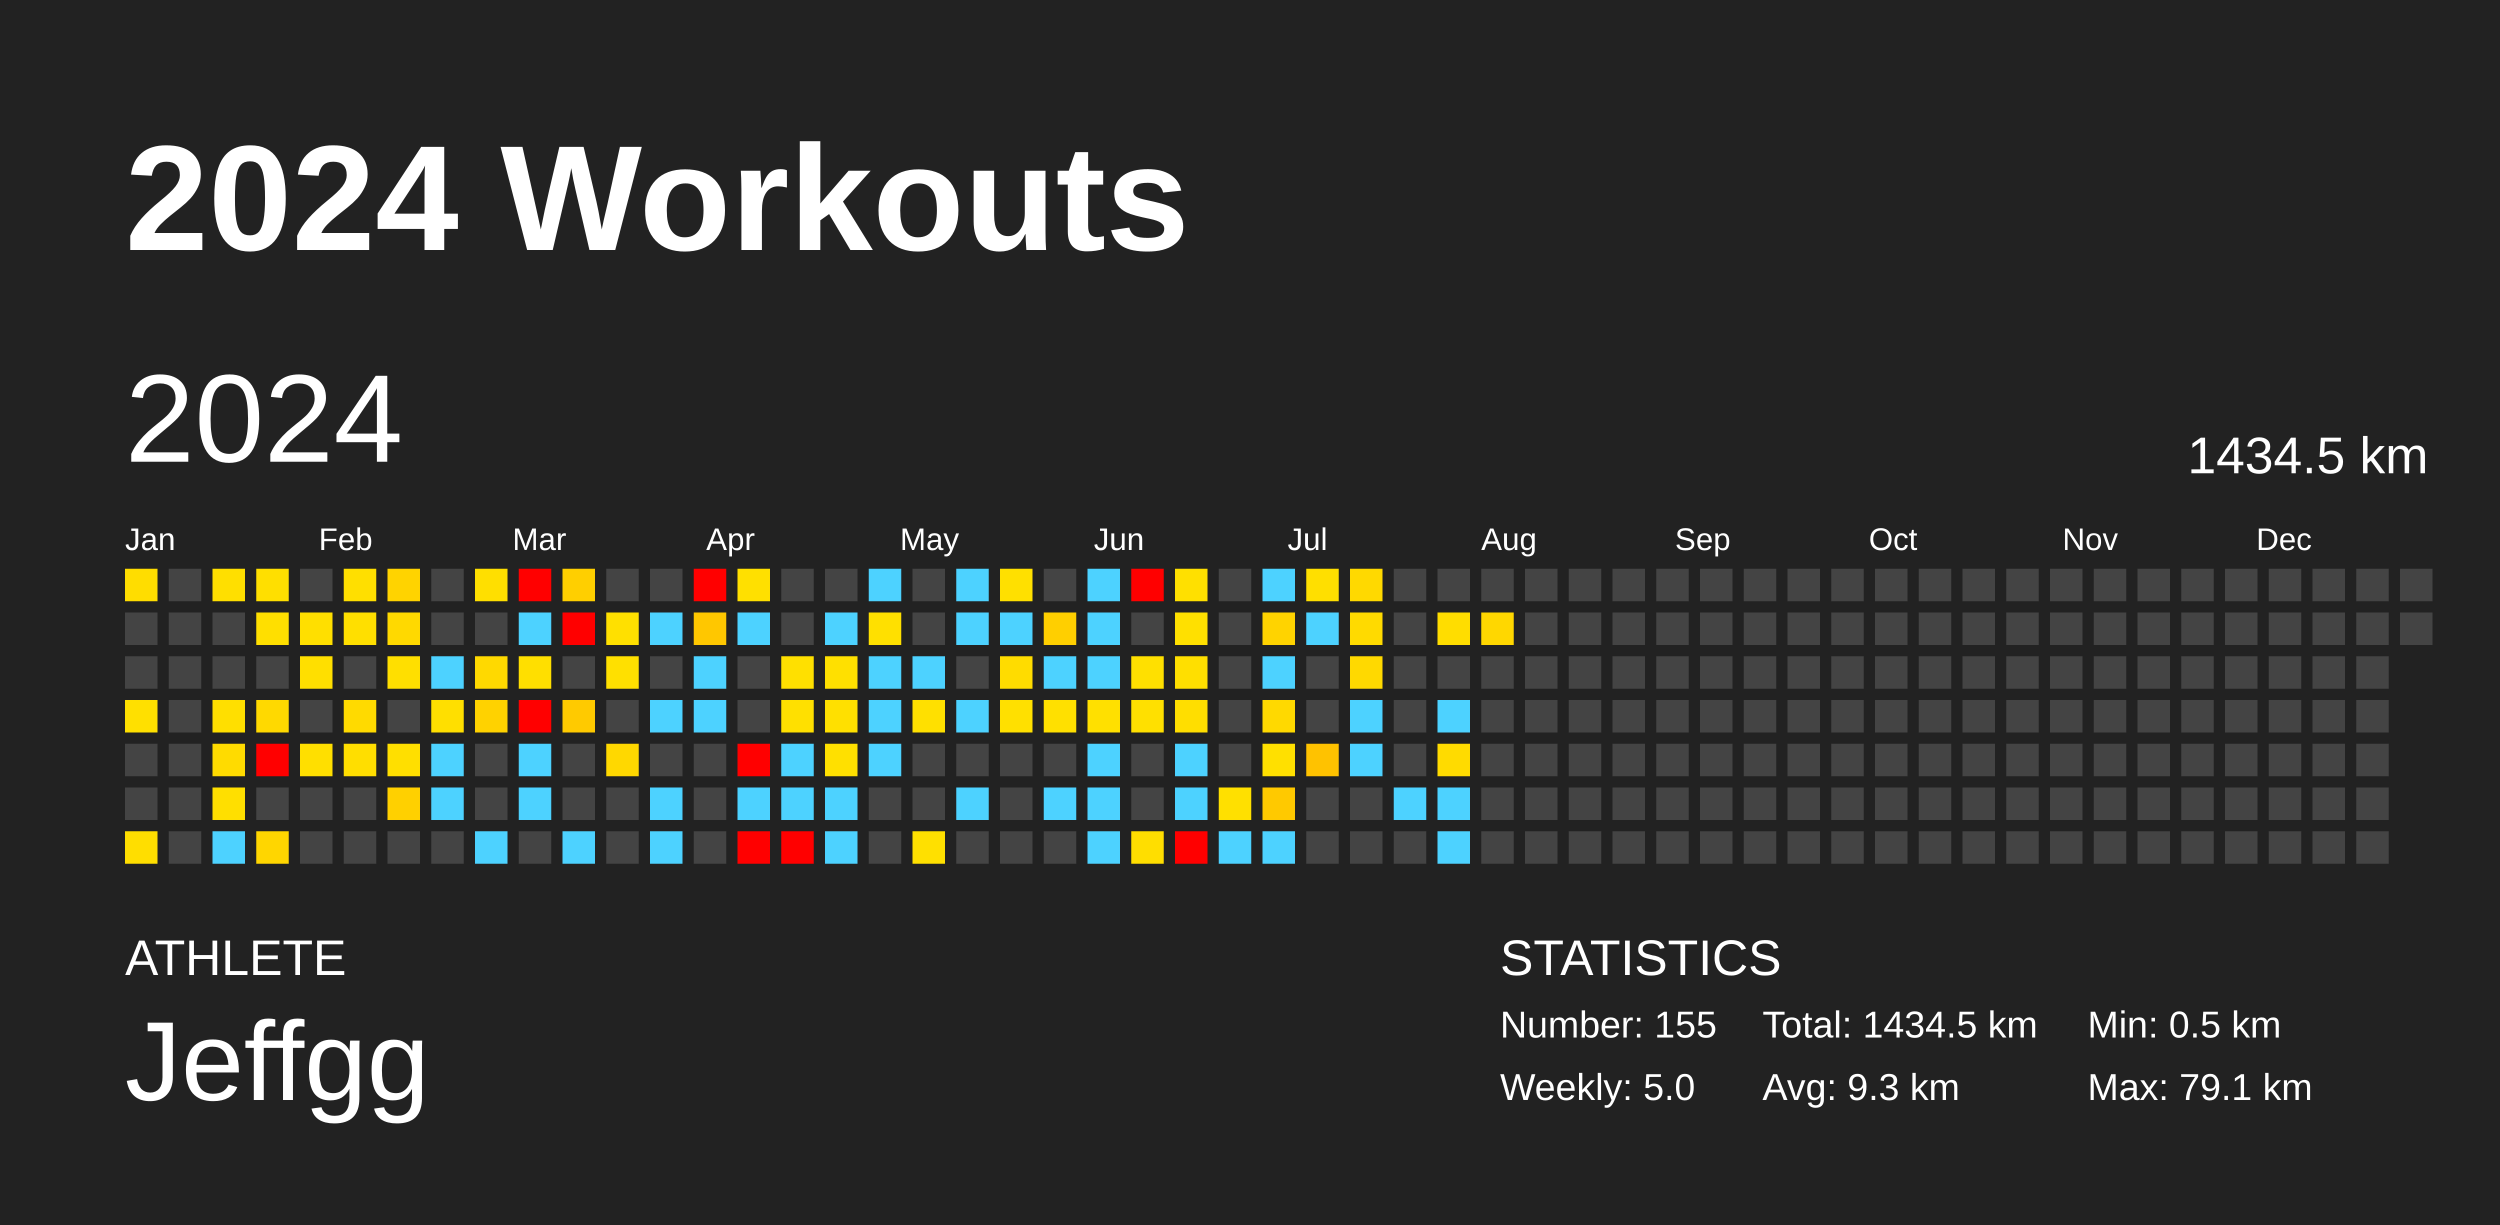
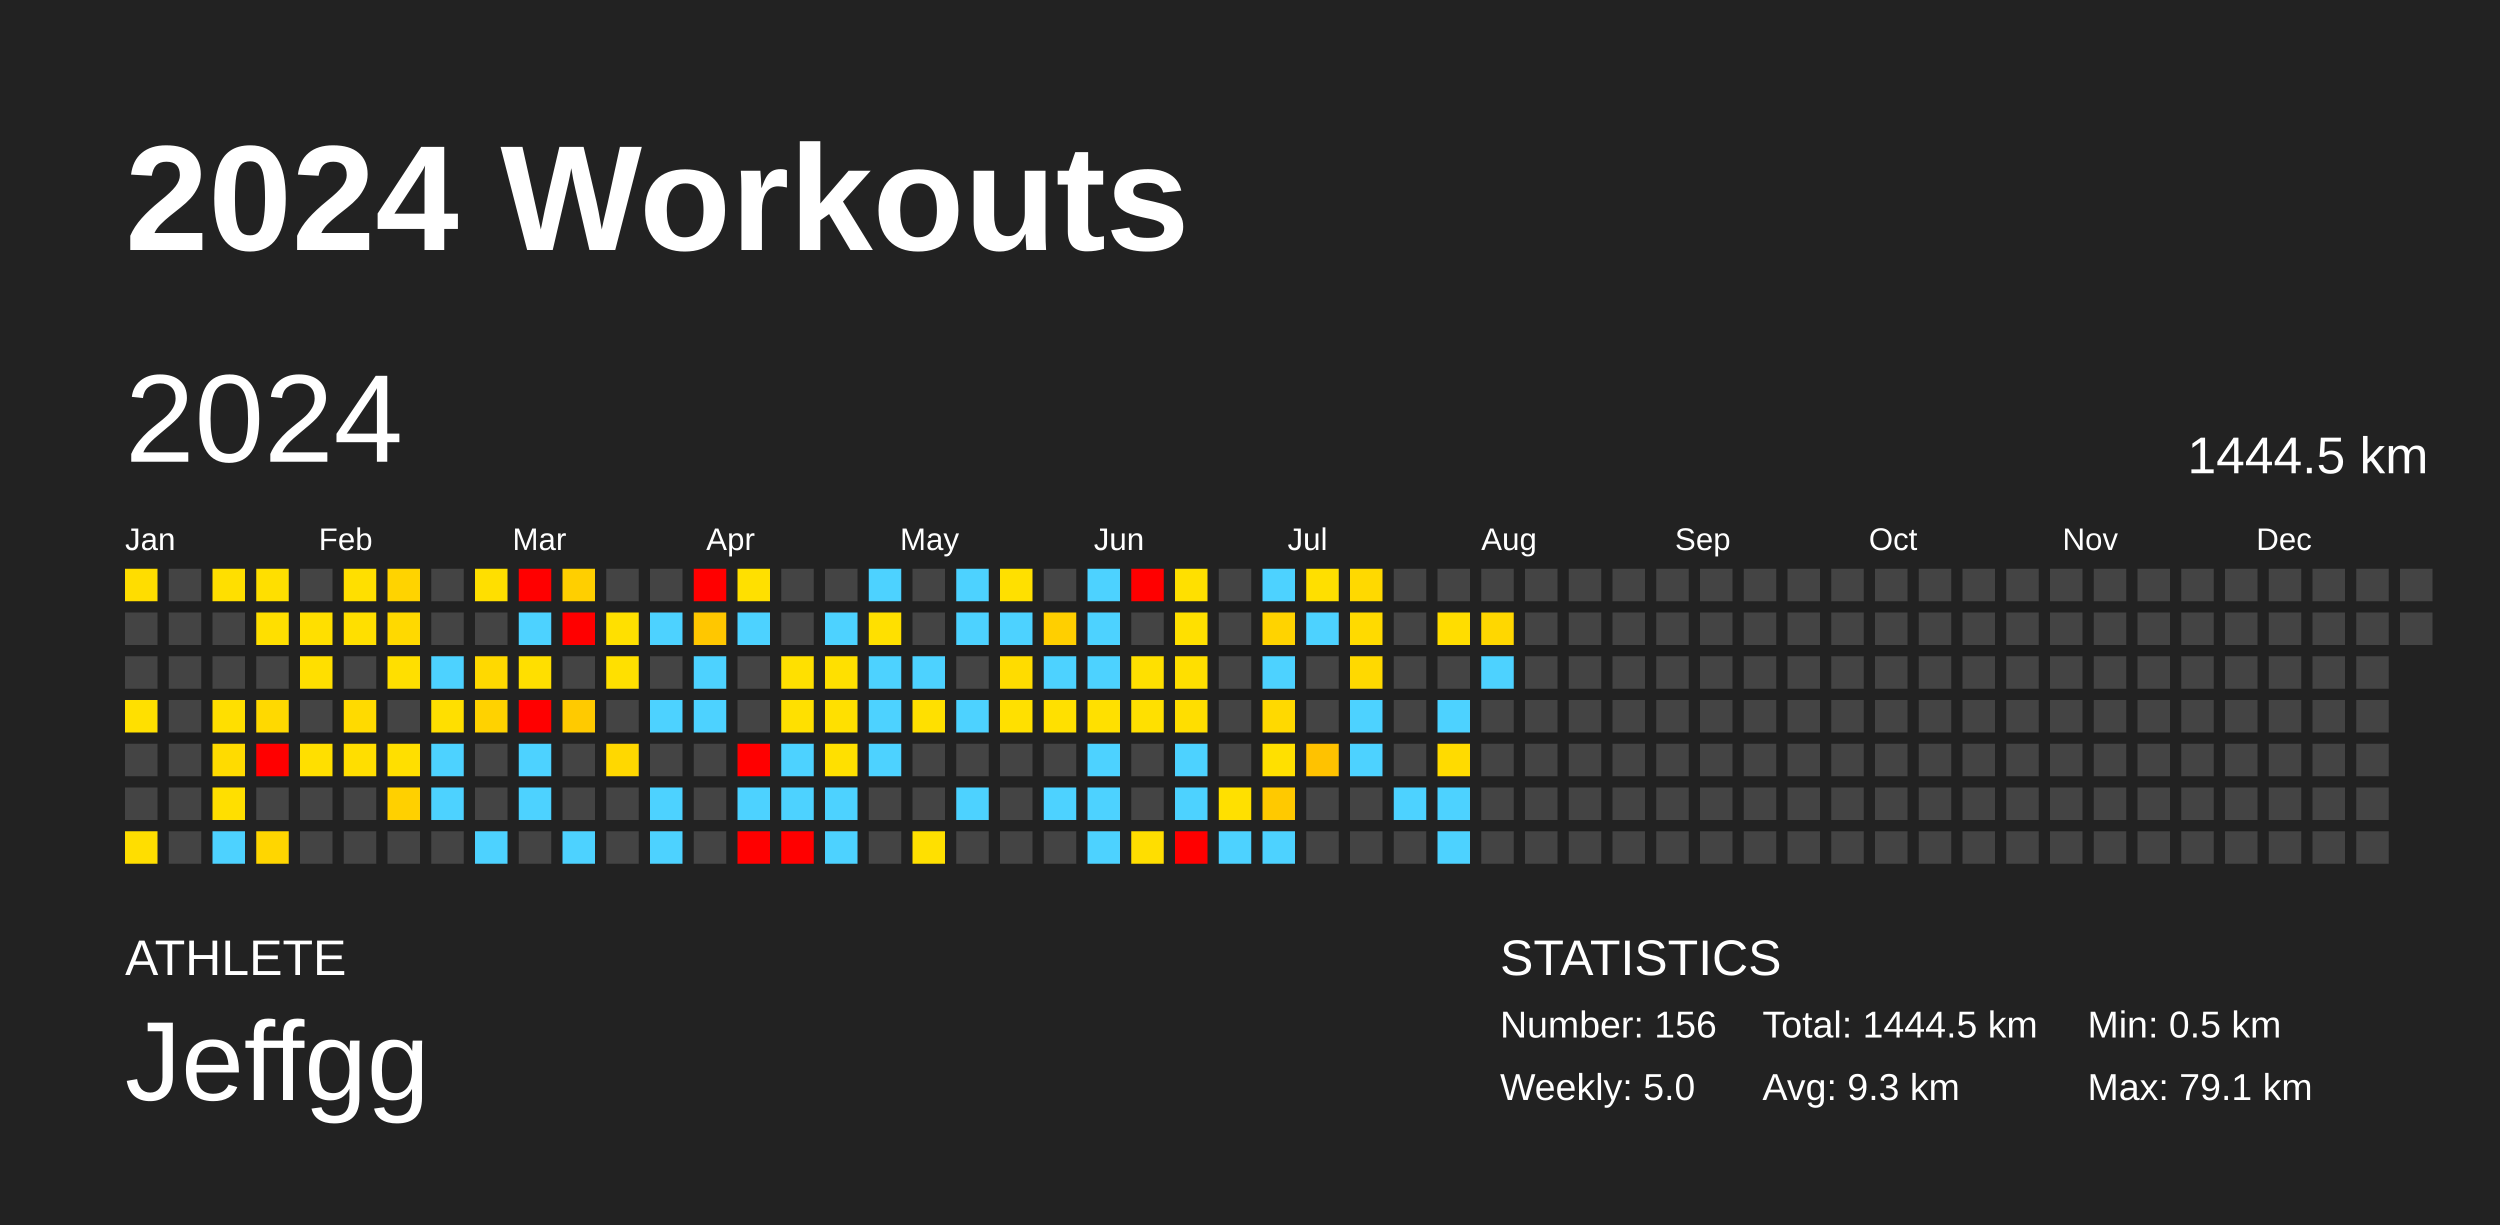
<svg xmlns="http://www.w3.org/2000/svg" baseProfile="full" height="98mm" version="1.1" viewBox="0,0,200,98" width="200mm">
  <defs />
  <rect fill="#222222" height="98" width="200" x="0" y="0" />
  <text fill="#FFFFFF" style="font-size:12px; font-family:Arial; font-weight:bold;" x="10" y="20">2024 Workouts</text>
  <text fill="#FFFFFF" style="font-size:4px; font-family:Arial" x="10" y="78">ATHLETE</text>
  <text fill="#FFFFFF" style="font-size:9px; font-family:Arial" x="10" y="88">Jeffgg</text>
  <text fill="#FFFFFF" style="font-size:4px; font-family:Arial" x="120" y="78">STATISTICS</text>
-   <text fill="#FFFFFF" style="font-size:3px; font-family:Arial" x="120" y="83">Number: 155</text>
+   <text fill="#FFFFFF" style="font-size:3px; font-family:Arial" x="120" y="83">Number: 156</text>
  <text fill="#FFFFFF" style="font-size:3px; font-family:Arial" x="120" y="88">Weekly: 5.0</text>
-   <text fill="#FFFFFF" style="font-size:3px; font-family:Arial" x="141" y="83">Total: 1434.5 km</text>
+   <text fill="#FFFFFF" style="font-size:3px; font-family:Arial" x="141" y="83">Total: 1444.5 km</text>
  <text fill="#FFFFFF" style="font-size:3px; font-family:Arial" x="141" y="88">Avg: 9.3 km</text>
  <text fill="#FFFFFF" style="font-size:3px; font-family:Arial" x="167" y="83">Min: 0.5 km</text>
  <text fill="#FFFFFF" style="font-size:3px; font-family:Arial" x="167" y="88">Max: 79.1 km</text>
  <text dominant-baseline="hanging" fill="#FFFFFF" style="font-size:10.0px; font-family:Arial;" x="10" y="30">2024</text>
-   <text dominant-baseline="hanging" fill="#FFFFFF" style="font-size:4.125px; font-family:Arial;" x="175" y="35">1434.5 km</text>
+   <text dominant-baseline="hanging" fill="#FFFFFF" style="font-size:4.125px; font-family:Arial;" x="175" y="35">1444.5 km</text>
  <text fill="#FFFFFF" style="font-size:2.5px; font-family:Arial" x="10.0" y="44">Jan</text>
  <text fill="#FFFFFF" style="font-size:2.5px; font-family:Arial" x="25.5" y="44">Feb</text>
  <text fill="#FFFFFF" style="font-size:2.5px; font-family:Arial" x="41.0" y="44">Mar</text>
  <text fill="#FFFFFF" style="font-size:2.5px; font-family:Arial" x="56.5" y="44">Apr</text>
  <text fill="#FFFFFF" style="font-size:2.5px; font-family:Arial" x="72.0" y="44">May</text>
  <text fill="#FFFFFF" style="font-size:2.5px; font-family:Arial" x="87.5" y="44">Jun</text>
  <text fill="#FFFFFF" style="font-size:2.5px; font-family:Arial" x="103.0" y="44">Jul</text>
  <text fill="#FFFFFF" style="font-size:2.5px; font-family:Arial" x="118.5" y="44">Aug</text>
  <text fill="#FFFFFF" style="font-size:2.5px; font-family:Arial" x="134.0" y="44">Sep</text>
  <text fill="#FFFFFF" style="font-size:2.5px; font-family:Arial" x="149.5" y="44">Oct</text>
  <text fill="#FFFFFF" style="font-size:2.5px; font-family:Arial" x="165.0" y="44">Nov</text>
  <text fill="#FFFFFF" style="font-size:2.5px; font-family:Arial" x="180.5" y="44">Dec</text>
  <rect fill="#ffdd00" height="2.6" width="2.6" x="10.0" y="45.5" />
  <rect fill="#444444" height="2.6" width="2.6" x="10.0" y="49.0" />
  <rect fill="#444444" height="2.6" width="2.6" x="10.0" y="52.5" />
  <rect fill="#ffe000" height="2.6" width="2.6" x="10.0" y="56.0" />
  <rect fill="#444444" height="2.6" width="2.6" x="10.0" y="59.5" />
  <rect fill="#444444" height="2.6" width="2.6" x="10.0" y="63.0" />
  <rect fill="#ffde00" height="2.6" width="2.6" x="10.0" y="66.5" />
  <rect fill="#444444" height="2.6" width="2.6" x="13.5" y="45.5" />
  <rect fill="#444444" height="2.6" width="2.6" x="13.5" y="49.0" />
  <rect fill="#444444" height="2.6" width="2.6" x="13.5" y="52.5" />
  <rect fill="#444444" height="2.6" width="2.6" x="13.5" y="56.0" />
  <rect fill="#444444" height="2.6" width="2.6" x="13.5" y="59.5" />
  <rect fill="#444444" height="2.6" width="2.6" x="13.5" y="63.0" />
  <rect fill="#444444" height="2.6" width="2.6" x="13.5" y="66.5" />
  <rect fill="#ffdf00" height="2.6" width="2.6" x="17.0" y="45.5" />
  <rect fill="#444444" height="2.6" width="2.6" x="17.0" y="49.0" />
  <rect fill="#444444" height="2.6" width="2.6" x="17.0" y="52.5" />
  <rect fill="#ffdf00" height="2.6" width="2.6" x="17.0" y="56.0" />
  <rect fill="#ffdb00" height="2.6" width="2.6" x="17.0" y="59.5" />
  <rect fill="#ffdf00" height="2.6" width="2.6" x="17.0" y="63.0" />
  <rect fill="#4dd2ff" height="2.6" width="2.6" x="17.0" y="66.5" />
  <rect fill="#ffdf00" height="2.6" width="2.6" x="20.5" y="45.5" />
  <rect fill="#ffdf00" height="2.6" width="2.6" x="20.5" y="49.0" />
  <rect fill="#444444" height="2.6" width="2.6" x="20.5" y="52.5" />
  <rect fill="#ffd900" height="2.6" width="2.6" x="20.5" y="56.0" />
  <rect fill="red" height="2.6" width="2.6" x="20.5" y="59.5" />
  <rect fill="#444444" height="2.6" width="2.6" x="20.5" y="63.0" />
  <rect fill="#ffd600" height="2.6" width="2.6" x="20.5" y="66.5" />
  <rect fill="#444444" height="2.6" width="2.6" x="24.0" y="45.5" />
  <rect fill="#ffdf00" height="2.6" width="2.6" x="24.0" y="49.0" />
  <rect fill="#ffdf00" height="2.6" width="2.6" x="24.0" y="52.5" />
  <rect fill="#444444" height="2.6" width="2.6" x="24.0" y="56.0" />
  <rect fill="#ffdf00" height="2.6" width="2.6" x="24.0" y="59.5" />
  <rect fill="#444444" height="2.6" width="2.6" x="24.0" y="63.0" />
  <rect fill="#444444" height="2.6" width="2.6" x="24.0" y="66.5" />
  <rect fill="#ffdf00" height="2.6" width="2.6" x="27.5" y="45.5" />
  <rect fill="#ffdf00" height="2.6" width="2.6" x="27.5" y="49.0" />
  <rect fill="#444444" height="2.6" width="2.6" x="27.5" y="52.5" />
  <rect fill="#ffda00" height="2.6" width="2.6" x="27.5" y="56.0" />
  <rect fill="#ffde00" height="2.6" width="2.6" x="27.5" y="59.5" />
  <rect fill="#444444" height="2.6" width="2.6" x="27.5" y="63.0" />
  <rect fill="#444444" height="2.6" width="2.6" x="27.5" y="66.5" />
  <rect fill="#ffd300" height="2.6" width="2.6" x="31.0" y="45.5" />
  <rect fill="#ffd900" height="2.6" width="2.6" x="31.0" y="49.0" />
  <rect fill="#ffdf00" height="2.6" width="2.6" x="31.0" y="52.5" />
  <rect fill="#444444" height="2.6" width="2.6" x="31.0" y="56.0" />
  <rect fill="#ffdf00" height="2.6" width="2.6" x="31.0" y="59.5" />
  <rect fill="#ffd000" height="2.6" width="2.6" x="31.0" y="63.0" />
  <rect fill="#444444" height="2.6" width="2.6" x="31.0" y="66.5" />
  <rect fill="#444444" height="2.6" width="2.6" x="34.5" y="45.5" />
  <rect fill="#444444" height="2.6" width="2.6" x="34.5" y="49.0" />
  <rect fill="#4dd2ff" height="2.6" width="2.6" x="34.5" y="52.5" />
  <rect fill="#ffdf00" height="2.6" width="2.6" x="34.5" y="56.0" />
  <rect fill="#4dd2ff" height="2.6" width="2.6" x="34.5" y="59.5" />
  <rect fill="#4dd2ff" height="2.6" width="2.6" x="34.5" y="63.0" />
  <rect fill="#444444" height="2.6" width="2.6" x="34.5" y="66.5" />
  <rect fill="#ffdf00" height="2.6" width="2.6" x="38.0" y="45.5" />
  <rect fill="#444444" height="2.6" width="2.6" x="38.0" y="49.0" />
  <rect fill="#ffd900" height="2.6" width="2.6" x="38.0" y="52.5" />
  <rect fill="#ffd200" height="2.6" width="2.6" x="38.0" y="56.0" />
  <rect fill="#444444" height="2.6" width="2.6" x="38.0" y="59.5" />
  <rect fill="#444444" height="2.6" width="2.6" x="38.0" y="63.0" />
  <rect fill="#4dd2ff" height="2.6" width="2.6" x="38.0" y="66.5" />
  <rect fill="red" height="2.6" width="2.6" x="41.5" y="45.5" />
  <rect fill="#4dd2ff" height="2.6" width="2.6" x="41.5" y="49.0" />
  <rect fill="#ffdf00" height="2.6" width="2.6" x="41.5" y="52.5" />
  <rect fill="red" height="2.6" width="2.6" x="41.5" y="56.0" />
  <rect fill="#4dd2ff" height="2.6" width="2.6" x="41.5" y="59.5" />
  <rect fill="#4dd2ff" height="2.6" width="2.6" x="41.5" y="63.0" />
  <rect fill="#444444" height="2.6" width="2.6" x="41.5" y="66.5" />
  <rect fill="#ffcf00" height="2.6" width="2.6" x="45.0" y="45.5" />
  <rect fill="red" height="2.6" width="2.6" x="45.0" y="49.0" />
  <rect fill="#444444" height="2.6" width="2.6" x="45.0" y="52.5" />
  <rect fill="#ffca00" height="2.6" width="2.6" x="45.0" y="56.0" />
  <rect fill="#444444" height="2.6" width="2.6" x="45.0" y="59.5" />
  <rect fill="#444444" height="2.6" width="2.6" x="45.0" y="63.0" />
  <rect fill="#4dd2ff" height="2.6" width="2.6" x="45.0" y="66.5" />
  <rect fill="#444444" height="2.6" width="2.6" x="48.5" y="45.5" />
  <rect fill="#ffe000" height="2.6" width="2.6" x="48.5" y="49.0" />
  <rect fill="#ffe000" height="2.6" width="2.6" x="48.5" y="52.5" />
  <rect fill="#444444" height="2.6" width="2.6" x="48.5" y="56.0" />
  <rect fill="#ffd800" height="2.6" width="2.6" x="48.5" y="59.5" />
  <rect fill="#444444" height="2.6" width="2.6" x="48.5" y="63.0" />
  <rect fill="#444444" height="2.6" width="2.6" x="48.5" y="66.5" />
  <rect fill="#444444" height="2.6" width="2.6" x="52.0" y="45.5" />
  <rect fill="#4dd2ff" height="2.6" width="2.6" x="52.0" y="49.0" />
  <rect fill="#444444" height="2.6" width="2.6" x="52.0" y="52.5" />
  <rect fill="#4dd2ff" height="2.6" width="2.6" x="52.0" y="56.0" />
  <rect fill="#444444" height="2.6" width="2.6" x="52.0" y="59.5" />
  <rect fill="#4dd2ff" height="2.6" width="2.6" x="52.0" y="63.0" />
  <rect fill="#4dd2ff" height="2.6" width="2.6" x="52.0" y="66.5" />
  <rect fill="red" height="2.6" width="2.6" x="55.5" y="45.5" />
  <rect fill="#ffc700" height="2.6" width="2.6" x="55.5" y="49.0" />
  <rect fill="#4dd2ff" height="2.6" width="2.6" x="55.5" y="52.5" />
  <rect fill="#4dd2ff" height="2.6" width="2.6" x="55.5" y="56.0" />
  <rect fill="#444444" height="2.6" width="2.6" x="55.5" y="59.5" />
  <rect fill="#444444" height="2.6" width="2.6" x="55.5" y="63.0" />
  <rect fill="#444444" height="2.6" width="2.6" x="55.5" y="66.5" />
  <rect fill="#ffe000" height="2.6" width="2.6" x="59.0" y="45.5" />
  <rect fill="#4dd2ff" height="2.6" width="2.6" x="59.0" y="49.0" />
  <rect fill="#444444" height="2.6" width="2.6" x="59.0" y="52.5" />
  <rect fill="#444444" height="2.6" width="2.6" x="59.0" y="56.0" />
  <rect fill="red" height="2.6" width="2.6" x="59.0" y="59.5" />
  <rect fill="#4dd2ff" height="2.6" width="2.6" x="59.0" y="63.0" />
  <rect fill="red" height="2.6" width="2.6" x="59.0" y="66.5" />
  <rect fill="#444444" height="2.6" width="2.6" x="62.5" y="45.5" />
  <rect fill="#444444" height="2.6" width="2.6" x="62.5" y="49.0" />
  <rect fill="#ffe000" height="2.6" width="2.6" x="62.5" y="52.5" />
  <rect fill="#ffe000" height="2.6" width="2.6" x="62.5" y="56.0" />
  <rect fill="#4dd2ff" height="2.6" width="2.6" x="62.5" y="59.5" />
  <rect fill="#4dd2ff" height="2.6" width="2.6" x="62.5" y="63.0" />
  <rect fill="red" height="2.6" width="2.6" x="62.5" y="66.5" />
  <rect fill="#444444" height="2.6" width="2.6" x="66.0" y="45.5" />
  <rect fill="#4dd2ff" height="2.6" width="2.6" x="66.0" y="49.0" />
  <rect fill="#ffe000" height="2.6" width="2.6" x="66.0" y="52.5" />
  <rect fill="#ffe000" height="2.6" width="2.6" x="66.0" y="56.0" />
  <rect fill="#ffe000" height="2.6" width="2.6" x="66.0" y="59.5" />
  <rect fill="#4dd2ff" height="2.6" width="2.6" x="66.0" y="63.0" />
  <rect fill="#4dd2ff" height="2.6" width="2.6" x="66.0" y="66.5" />
  <rect fill="#4dd2ff" height="2.6" width="2.6" x="69.5" y="45.5" />
  <rect fill="#ffe000" height="2.6" width="2.6" x="69.5" y="49.0" />
  <rect fill="#4dd2ff" height="2.6" width="2.6" x="69.5" y="52.5" />
  <rect fill="#4dd2ff" height="2.6" width="2.6" x="69.5" y="56.0" />
  <rect fill="#4dd2ff" height="2.6" width="2.6" x="69.5" y="59.5" />
  <rect fill="#444444" height="2.6" width="2.6" x="69.5" y="63.0" />
  <rect fill="#444444" height="2.6" width="2.6" x="69.5" y="66.5" />
  <rect fill="#444444" height="2.6" width="2.6" x="73.0" y="45.5" />
  <rect fill="#444444" height="2.6" width="2.6" x="73.0" y="49.0" />
  <rect fill="#4dd2ff" height="2.6" width="2.6" x="73.0" y="52.5" />
  <rect fill="#ffe000" height="2.6" width="2.6" x="73.0" y="56.0" />
  <rect fill="#444444" height="2.6" width="2.6" x="73.0" y="59.5" />
  <rect fill="#444444" height="2.6" width="2.6" x="73.0" y="63.0" />
  <rect fill="#ffe000" height="2.6" width="2.6" x="73.0" y="66.5" />
  <rect fill="#4dd2ff" height="2.6" width="2.6" x="76.5" y="45.5" />
  <rect fill="#4dd2ff" height="2.6" width="2.6" x="76.5" y="49.0" />
  <rect fill="#444444" height="2.6" width="2.6" x="76.5" y="52.5" />
  <rect fill="#4dd2ff" height="2.6" width="2.6" x="76.5" y="56.0" />
  <rect fill="#444444" height="2.6" width="2.6" x="76.5" y="59.5" />
  <rect fill="#4dd2ff" height="2.6" width="2.6" x="76.5" y="63.0" />
  <rect fill="#444444" height="2.6" width="2.6" x="76.5" y="66.5" />
  <rect fill="#ffe000" height="2.6" width="2.6" x="80.0" y="45.5" />
  <rect fill="#4dd2ff" height="2.6" width="2.6" x="80.0" y="49.0" />
  <rect fill="#ffdc00" height="2.6" width="2.6" x="80.0" y="52.5" />
  <rect fill="#ffe000" height="2.6" width="2.6" x="80.0" y="56.0" />
  <rect fill="#444444" height="2.6" width="2.6" x="80.0" y="59.5" />
  <rect fill="#444444" height="2.6" width="2.6" x="80.0" y="63.0" />
  <rect fill="#444444" height="2.6" width="2.6" x="80.0" y="66.5" />
  <rect fill="#444444" height="2.6" width="2.6" x="83.5" y="45.5" />
  <rect fill="#ffcf00" height="2.6" width="2.6" x="83.5" y="49.0" />
  <rect fill="#4dd2ff" height="2.6" width="2.6" x="83.5" y="52.5" />
  <rect fill="#ffe000" height="2.6" width="2.6" x="83.5" y="56.0" />
  <rect fill="#444444" height="2.6" width="2.6" x="83.5" y="59.5" />
  <rect fill="#4dd2ff" height="2.6" width="2.6" x="83.5" y="63.0" />
  <rect fill="#444444" height="2.6" width="2.6" x="83.5" y="66.5" />
  <rect fill="#4dd2ff" height="2.6" width="2.6" x="87.0" y="45.5" />
  <rect fill="#4dd2ff" height="2.6" width="2.6" x="87.0" y="49.0" />
  <rect fill="#4dd2ff" height="2.6" width="2.6" x="87.0" y="52.5" />
  <rect fill="#ffe000" height="2.6" width="2.6" x="87.0" y="56.0" />
  <rect fill="#4dd2ff" height="2.6" width="2.6" x="87.0" y="59.5" />
  <rect fill="#4dd2ff" height="2.6" width="2.6" x="87.0" y="63.0" />
  <rect fill="#4dd2ff" height="2.6" width="2.6" x="87.0" y="66.5" />
  <rect fill="red" height="2.6" width="2.6" x="90.5" y="45.5" />
  <rect fill="#444444" height="2.6" width="2.6" x="90.5" y="49.0" />
  <rect fill="#ffe000" height="2.6" width="2.6" x="90.5" y="52.5" />
  <rect fill="#ffe000" height="2.6" width="2.6" x="90.5" y="56.0" />
  <rect fill="#444444" height="2.6" width="2.6" x="90.5" y="59.5" />
  <rect fill="#444444" height="2.6" width="2.6" x="90.5" y="63.0" />
  <rect fill="#ffde00" height="2.6" width="2.6" x="90.5" y="66.5" />
  <rect fill="#ffe000" height="2.6" width="2.6" x="94.0" y="45.5" />
  <rect fill="#ffe000" height="2.6" width="2.6" x="94.0" y="49.0" />
  <rect fill="#ffdf00" height="2.6" width="2.6" x="94.0" y="52.5" />
  <rect fill="#ffde00" height="2.6" width="2.6" x="94.0" y="56.0" />
  <rect fill="#4dd2ff" height="2.6" width="2.6" x="94.0" y="59.5" />
  <rect fill="#4dd2ff" height="2.6" width="2.6" x="94.0" y="63.0" />
  <rect fill="red" height="2.6" width="2.6" x="94.0" y="66.5" />
  <rect fill="#444444" height="2.6" width="2.6" x="97.5" y="45.5" />
  <rect fill="#444444" height="2.6" width="2.6" x="97.5" y="49.0" />
  <rect fill="#444444" height="2.6" width="2.6" x="97.5" y="52.5" />
  <rect fill="#444444" height="2.6" width="2.6" x="97.5" y="56.0" />
  <rect fill="#444444" height="2.6" width="2.6" x="97.5" y="59.5" />
  <rect fill="#ffe000" height="2.6" width="2.6" x="97.5" y="63.0" />
  <rect fill="#4dd2ff" height="2.6" width="2.6" x="97.5" y="66.5" />
  <rect fill="#4dd2ff" height="2.6" width="2.6" x="101.0" y="45.5" />
  <rect fill="#ffd300" height="2.6" width="2.6" x="101.0" y="49.0" />
  <rect fill="#4dd2ff" height="2.6" width="2.6" x="101.0" y="52.5" />
  <rect fill="#ffd900" height="2.6" width="2.6" x="101.0" y="56.0" />
  <rect fill="#ffe000" height="2.6" width="2.6" x="101.0" y="59.5" />
  <rect fill="#ffc900" height="2.6" width="2.6" x="101.0" y="63.0" />
  <rect fill="#4dd2ff" height="2.6" width="2.6" x="101.0" y="66.5" />
  <rect fill="#ffdf00" height="2.6" width="2.6" x="104.5" y="45.5" />
  <rect fill="#4dd2ff" height="2.6" width="2.6" x="104.5" y="49.0" />
  <rect fill="#444444" height="2.6" width="2.6" x="104.5" y="52.5" />
  <rect fill="#444444" height="2.6" width="2.6" x="104.5" y="56.0" />
  <rect fill="#ffc200" height="2.6" width="2.6" x="104.5" y="59.5" />
  <rect fill="#444444" height="2.6" width="2.6" x="104.5" y="63.0" />
  <rect fill="#444444" height="2.6" width="2.6" x="104.5" y="66.5" />
  <rect fill="#ffd900" height="2.6" width="2.6" x="108.0" y="45.5" />
  <rect fill="#ffda00" height="2.6" width="2.6" x="108.0" y="49.0" />
  <rect fill="#ffd900" height="2.6" width="2.6" x="108.0" y="52.5" />
  <rect fill="#4dd2ff" height="2.6" width="2.6" x="108.0" y="56.0" />
  <rect fill="#4dd2ff" height="2.6" width="2.6" x="108.0" y="59.5" />
  <rect fill="#444444" height="2.6" width="2.6" x="108.0" y="63.0" />
  <rect fill="#444444" height="2.6" width="2.6" x="108.0" y="66.5" />
  <rect fill="#444444" height="2.6" width="2.6" x="111.5" y="45.5" />
  <rect fill="#444444" height="2.6" width="2.6" x="111.5" y="49.0" />
  <rect fill="#444444" height="2.6" width="2.6" x="111.5" y="52.5" />
  <rect fill="#444444" height="2.6" width="2.6" x="111.5" y="56.0" />
  <rect fill="#444444" height="2.6" width="2.6" x="111.5" y="59.5" />
  <rect fill="#4dd2ff" height="2.6" width="2.6" x="111.5" y="63.0" />
  <rect fill="#444444" height="2.6" width="2.6" x="111.5" y="66.5" />
  <rect fill="#444444" height="2.6" width="2.6" x="115.0" y="45.5" />
  <rect fill="#ffdd00" height="2.6" width="2.6" x="115.0" y="49.0" />
  <rect fill="#444444" height="2.6" width="2.6" x="115.0" y="52.5" />
  <rect fill="#4dd2ff" height="2.6" width="2.6" x="115.0" y="56.0" />
  <rect fill="#ffdb00" height="2.6" width="2.6" x="115.0" y="59.5" />
  <rect fill="#4dd2ff" height="2.6" width="2.6" x="115.0" y="63.0" />
  <rect fill="#4dd2ff" height="2.6" width="2.6" x="115.0" y="66.5" />
  <rect fill="#444444" height="2.6" width="2.6" x="118.5" y="45.5" />
  <rect fill="#ffd700" height="2.6" width="2.6" x="118.5" y="49.0" />
-   <rect fill="#444444" height="2.6" width="2.6" x="118.5" y="52.5" />
+   <rect fill="#4dd2ff" height="2.6" width="2.6" x="118.5" y="52.5" />
  <rect fill="#444444" height="2.6" width="2.6" x="118.5" y="56.0" />
  <rect fill="#444444" height="2.6" width="2.6" x="118.5" y="59.5" />
  <rect fill="#444444" height="2.6" width="2.6" x="118.5" y="63.0" />
  <rect fill="#444444" height="2.6" width="2.6" x="118.5" y="66.5" />
  <rect fill="#444444" height="2.6" width="2.6" x="122.0" y="45.5" />
  <rect fill="#444444" height="2.6" width="2.6" x="122.0" y="49.0" />
  <rect fill="#444444" height="2.6" width="2.6" x="122.0" y="52.5" />
  <rect fill="#444444" height="2.6" width="2.6" x="122.0" y="56.0" />
  <rect fill="#444444" height="2.6" width="2.6" x="122.0" y="59.5" />
  <rect fill="#444444" height="2.6" width="2.6" x="122.0" y="63.0" />
  <rect fill="#444444" height="2.6" width="2.6" x="122.0" y="66.5" />
  <rect fill="#444444" height="2.6" width="2.6" x="125.5" y="45.5" />
  <rect fill="#444444" height="2.6" width="2.6" x="125.5" y="49.0" />
  <rect fill="#444444" height="2.6" width="2.6" x="125.5" y="52.5" />
  <rect fill="#444444" height="2.6" width="2.6" x="125.5" y="56.0" />
  <rect fill="#444444" height="2.6" width="2.6" x="125.5" y="59.5" />
  <rect fill="#444444" height="2.6" width="2.6" x="125.5" y="63.0" />
  <rect fill="#444444" height="2.6" width="2.6" x="125.5" y="66.5" />
  <rect fill="#444444" height="2.6" width="2.6" x="129.0" y="45.5" />
  <rect fill="#444444" height="2.6" width="2.6" x="129.0" y="49.0" />
  <rect fill="#444444" height="2.6" width="2.6" x="129.0" y="52.5" />
  <rect fill="#444444" height="2.6" width="2.6" x="129.0" y="56.0" />
  <rect fill="#444444" height="2.6" width="2.6" x="129.0" y="59.5" />
  <rect fill="#444444" height="2.6" width="2.6" x="129.0" y="63.0" />
  <rect fill="#444444" height="2.6" width="2.6" x="129.0" y="66.5" />
  <rect fill="#444444" height="2.6" width="2.6" x="132.5" y="45.5" />
  <rect fill="#444444" height="2.6" width="2.6" x="132.5" y="49.0" />
  <rect fill="#444444" height="2.6" width="2.6" x="132.5" y="52.5" />
  <rect fill="#444444" height="2.6" width="2.6" x="132.5" y="56.0" />
  <rect fill="#444444" height="2.6" width="2.6" x="132.5" y="59.5" />
  <rect fill="#444444" height="2.6" width="2.6" x="132.5" y="63.0" />
  <rect fill="#444444" height="2.6" width="2.6" x="132.5" y="66.5" />
  <rect fill="#444444" height="2.6" width="2.6" x="136.0" y="45.5" />
  <rect fill="#444444" height="2.6" width="2.6" x="136.0" y="49.0" />
  <rect fill="#444444" height="2.6" width="2.6" x="136.0" y="52.5" />
  <rect fill="#444444" height="2.6" width="2.6" x="136.0" y="56.0" />
  <rect fill="#444444" height="2.6" width="2.6" x="136.0" y="59.5" />
  <rect fill="#444444" height="2.6" width="2.6" x="136.0" y="63.0" />
  <rect fill="#444444" height="2.6" width="2.6" x="136.0" y="66.5" />
  <rect fill="#444444" height="2.6" width="2.6" x="139.5" y="45.5" />
  <rect fill="#444444" height="2.6" width="2.6" x="139.5" y="49.0" />
  <rect fill="#444444" height="2.6" width="2.6" x="139.5" y="52.5" />
  <rect fill="#444444" height="2.6" width="2.6" x="139.5" y="56.0" />
  <rect fill="#444444" height="2.6" width="2.6" x="139.5" y="59.5" />
  <rect fill="#444444" height="2.6" width="2.6" x="139.5" y="63.0" />
  <rect fill="#444444" height="2.6" width="2.6" x="139.5" y="66.5" />
  <rect fill="#444444" height="2.6" width="2.6" x="143.0" y="45.5" />
  <rect fill="#444444" height="2.6" width="2.6" x="143.0" y="49.0" />
  <rect fill="#444444" height="2.6" width="2.6" x="143.0" y="52.5" />
  <rect fill="#444444" height="2.6" width="2.6" x="143.0" y="56.0" />
  <rect fill="#444444" height="2.6" width="2.6" x="143.0" y="59.5" />
  <rect fill="#444444" height="2.6" width="2.6" x="143.0" y="63.0" />
  <rect fill="#444444" height="2.6" width="2.6" x="143.0" y="66.5" />
  <rect fill="#444444" height="2.6" width="2.6" x="146.5" y="45.5" />
  <rect fill="#444444" height="2.6" width="2.6" x="146.5" y="49.0" />
  <rect fill="#444444" height="2.6" width="2.6" x="146.5" y="52.5" />
  <rect fill="#444444" height="2.6" width="2.6" x="146.5" y="56.0" />
  <rect fill="#444444" height="2.6" width="2.6" x="146.5" y="59.5" />
  <rect fill="#444444" height="2.6" width="2.6" x="146.5" y="63.0" />
  <rect fill="#444444" height="2.6" width="2.6" x="146.5" y="66.5" />
  <rect fill="#444444" height="2.6" width="2.6" x="150.0" y="45.5" />
  <rect fill="#444444" height="2.6" width="2.6" x="150.0" y="49.0" />
  <rect fill="#444444" height="2.6" width="2.6" x="150.0" y="52.5" />
  <rect fill="#444444" height="2.6" width="2.6" x="150.0" y="56.0" />
  <rect fill="#444444" height="2.6" width="2.6" x="150.0" y="59.5" />
  <rect fill="#444444" height="2.6" width="2.6" x="150.0" y="63.0" />
  <rect fill="#444444" height="2.6" width="2.6" x="150.0" y="66.5" />
  <rect fill="#444444" height="2.6" width="2.6" x="153.5" y="45.5" />
  <rect fill="#444444" height="2.6" width="2.6" x="153.5" y="49.0" />
  <rect fill="#444444" height="2.6" width="2.6" x="153.5" y="52.5" />
  <rect fill="#444444" height="2.6" width="2.6" x="153.5" y="56.0" />
  <rect fill="#444444" height="2.6" width="2.6" x="153.5" y="59.5" />
  <rect fill="#444444" height="2.6" width="2.6" x="153.5" y="63.0" />
  <rect fill="#444444" height="2.6" width="2.6" x="153.5" y="66.5" />
  <rect fill="#444444" height="2.6" width="2.6" x="157.0" y="45.5" />
  <rect fill="#444444" height="2.6" width="2.6" x="157.0" y="49.0" />
  <rect fill="#444444" height="2.6" width="2.6" x="157.0" y="52.5" />
  <rect fill="#444444" height="2.6" width="2.6" x="157.0" y="56.0" />
  <rect fill="#444444" height="2.6" width="2.6" x="157.0" y="59.5" />
  <rect fill="#444444" height="2.6" width="2.6" x="157.0" y="63.0" />
  <rect fill="#444444" height="2.6" width="2.6" x="157.0" y="66.5" />
  <rect fill="#444444" height="2.6" width="2.6" x="160.5" y="45.5" />
  <rect fill="#444444" height="2.6" width="2.6" x="160.5" y="49.0" />
  <rect fill="#444444" height="2.6" width="2.6" x="160.5" y="52.5" />
  <rect fill="#444444" height="2.6" width="2.6" x="160.5" y="56.0" />
  <rect fill="#444444" height="2.6" width="2.6" x="160.5" y="59.5" />
  <rect fill="#444444" height="2.6" width="2.6" x="160.5" y="63.0" />
  <rect fill="#444444" height="2.6" width="2.6" x="160.5" y="66.5" />
  <rect fill="#444444" height="2.6" width="2.6" x="164.0" y="45.5" />
  <rect fill="#444444" height="2.6" width="2.6" x="164.0" y="49.0" />
  <rect fill="#444444" height="2.6" width="2.6" x="164.0" y="52.5" />
  <rect fill="#444444" height="2.6" width="2.6" x="164.0" y="56.0" />
  <rect fill="#444444" height="2.6" width="2.6" x="164.0" y="59.5" />
  <rect fill="#444444" height="2.6" width="2.6" x="164.0" y="63.0" />
  <rect fill="#444444" height="2.6" width="2.6" x="164.0" y="66.5" />
  <rect fill="#444444" height="2.6" width="2.6" x="167.5" y="45.5" />
  <rect fill="#444444" height="2.6" width="2.6" x="167.5" y="49.0" />
  <rect fill="#444444" height="2.6" width="2.6" x="167.5" y="52.5" />
  <rect fill="#444444" height="2.6" width="2.6" x="167.5" y="56.0" />
  <rect fill="#444444" height="2.6" width="2.6" x="167.5" y="59.5" />
  <rect fill="#444444" height="2.6" width="2.6" x="167.5" y="63.0" />
  <rect fill="#444444" height="2.6" width="2.6" x="167.5" y="66.5" />
  <rect fill="#444444" height="2.6" width="2.6" x="171.0" y="45.5" />
  <rect fill="#444444" height="2.6" width="2.6" x="171.0" y="49.0" />
  <rect fill="#444444" height="2.6" width="2.6" x="171.0" y="52.5" />
  <rect fill="#444444" height="2.6" width="2.6" x="171.0" y="56.0" />
  <rect fill="#444444" height="2.6" width="2.6" x="171.0" y="59.5" />
  <rect fill="#444444" height="2.6" width="2.6" x="171.0" y="63.0" />
  <rect fill="#444444" height="2.6" width="2.6" x="171.0" y="66.5" />
  <rect fill="#444444" height="2.6" width="2.6" x="174.5" y="45.5" />
  <rect fill="#444444" height="2.6" width="2.6" x="174.5" y="49.0" />
  <rect fill="#444444" height="2.6" width="2.6" x="174.5" y="52.5" />
  <rect fill="#444444" height="2.6" width="2.6" x="174.5" y="56.0" />
  <rect fill="#444444" height="2.6" width="2.6" x="174.5" y="59.5" />
  <rect fill="#444444" height="2.6" width="2.6" x="174.5" y="63.0" />
  <rect fill="#444444" height="2.6" width="2.6" x="174.5" y="66.5" />
  <rect fill="#444444" height="2.6" width="2.6" x="178.0" y="45.5" />
  <rect fill="#444444" height="2.6" width="2.6" x="178.0" y="49.0" />
  <rect fill="#444444" height="2.6" width="2.6" x="178.0" y="52.5" />
  <rect fill="#444444" height="2.6" width="2.6" x="178.0" y="56.0" />
  <rect fill="#444444" height="2.6" width="2.6" x="178.0" y="59.5" />
  <rect fill="#444444" height="2.6" width="2.6" x="178.0" y="63.0" />
  <rect fill="#444444" height="2.6" width="2.6" x="178.0" y="66.5" />
  <rect fill="#444444" height="2.6" width="2.6" x="181.5" y="45.5" />
  <rect fill="#444444" height="2.6" width="2.6" x="181.5" y="49.0" />
  <rect fill="#444444" height="2.6" width="2.6" x="181.5" y="52.5" />
  <rect fill="#444444" height="2.6" width="2.6" x="181.5" y="56.0" />
  <rect fill="#444444" height="2.6" width="2.6" x="181.5" y="59.5" />
  <rect fill="#444444" height="2.6" width="2.6" x="181.5" y="63.0" />
  <rect fill="#444444" height="2.6" width="2.6" x="181.5" y="66.5" />
  <rect fill="#444444" height="2.6" width="2.6" x="185.0" y="45.5" />
  <rect fill="#444444" height="2.6" width="2.6" x="185.0" y="49.0" />
  <rect fill="#444444" height="2.6" width="2.6" x="185.0" y="52.5" />
  <rect fill="#444444" height="2.6" width="2.6" x="185.0" y="56.0" />
  <rect fill="#444444" height="2.6" width="2.6" x="185.0" y="59.5" />
  <rect fill="#444444" height="2.6" width="2.6" x="185.0" y="63.0" />
  <rect fill="#444444" height="2.6" width="2.6" x="185.0" y="66.5" />
  <rect fill="#444444" height="2.6" width="2.6" x="188.5" y="45.5" />
  <rect fill="#444444" height="2.6" width="2.6" x="188.5" y="49.0" />
  <rect fill="#444444" height="2.6" width="2.6" x="188.5" y="52.5" />
  <rect fill="#444444" height="2.6" width="2.6" x="188.5" y="56.0" />
  <rect fill="#444444" height="2.6" width="2.6" x="188.5" y="59.5" />
  <rect fill="#444444" height="2.6" width="2.6" x="188.5" y="63.0" />
  <rect fill="#444444" height="2.6" width="2.6" x="188.5" y="66.5" />
  <rect fill="#444444" height="2.6" width="2.6" x="192.0" y="45.5" />
  <rect fill="#444444" height="2.6" width="2.6" x="192.0" y="49.0" />
</svg>
